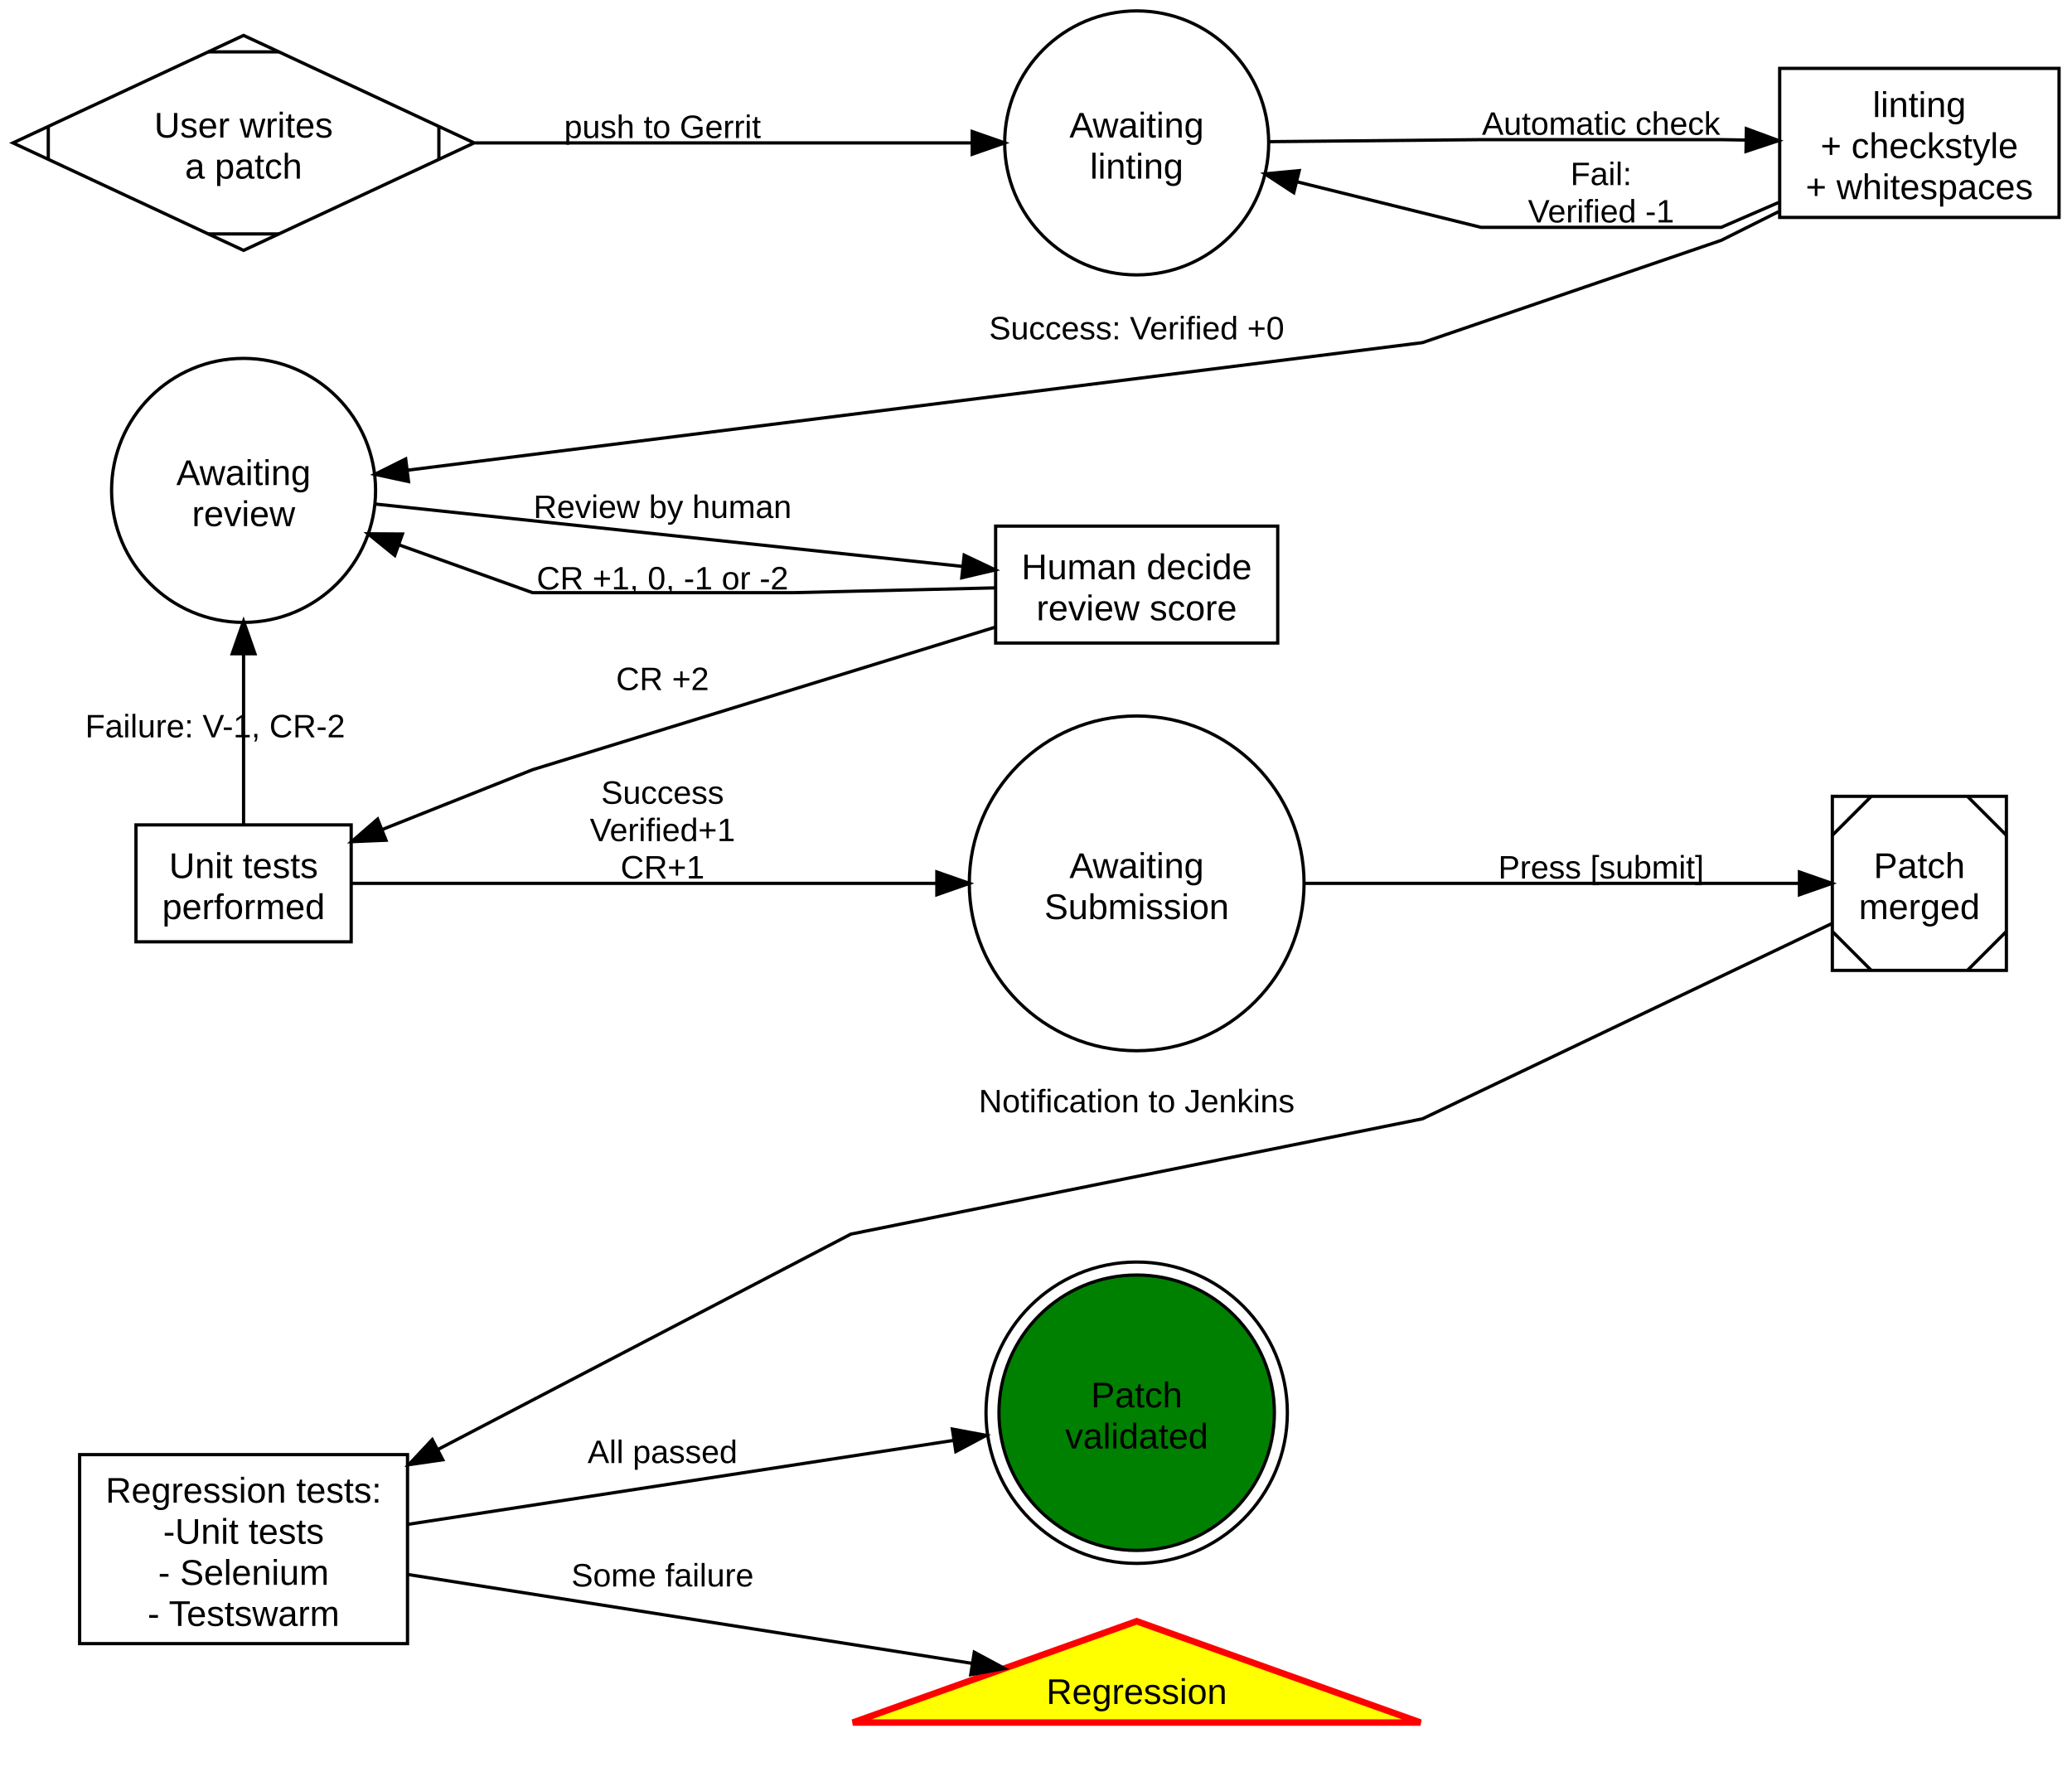
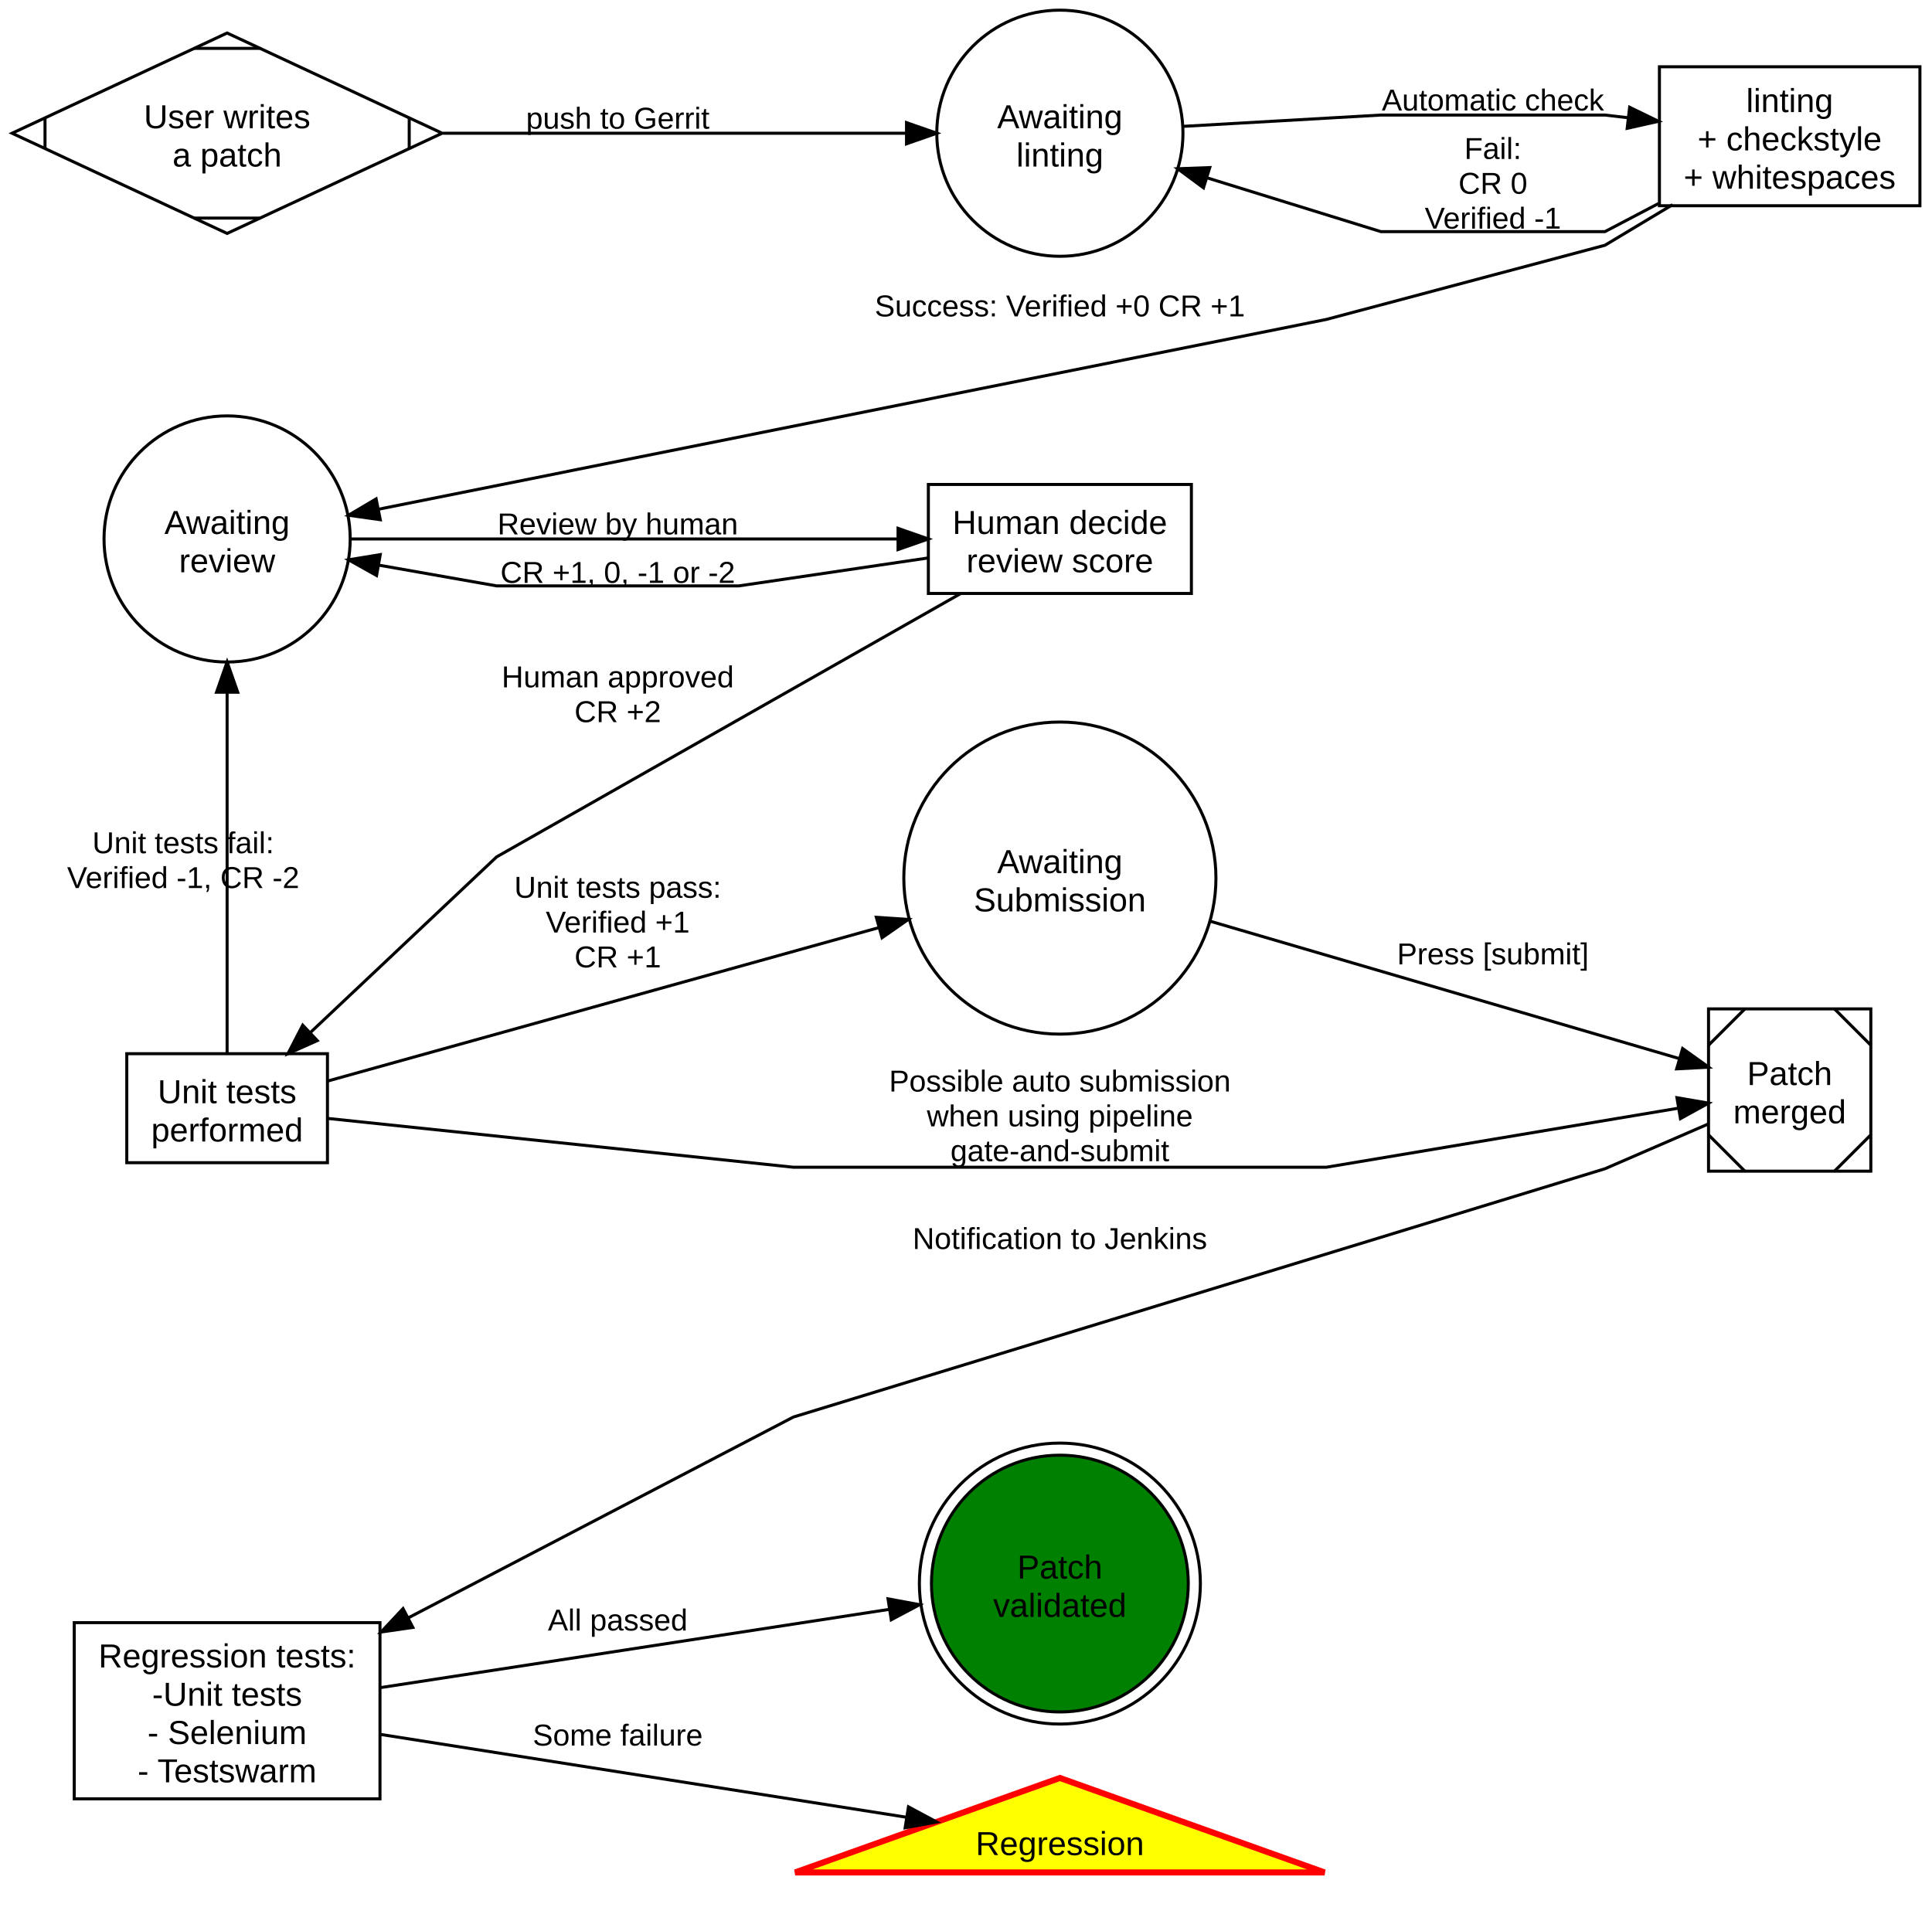
- <svg xmlns="http://www.w3.org/2000/svg" width="638pt" height="544pt" viewBox="0.00 0.00 638.00 544.00">
-   <g id="graph1" class="graph" transform="scale(1 1) rotate(0) translate(4 540)">
-     <polygon fill="white" stroke="white" points="-4,5 -4,-540 635,-540 635,5 -4,5" />
+ <svg xmlns="http://www.w3.org/2000/svg" width="638pt" height="632pt" viewBox="0.00 0.00 638.00 632.00">
+   <g id="graph1" class="graph" transform="scale(1 1) rotate(0) translate(4 628)">
+     <polygon fill="white" stroke="white" points="-4,5 -4,-628 635,-628 635,5 -4,5" />
    <g id="node1" class="node">
-       <polygon fill="none" stroke="black" points="71,-529.097 -0.011,-496 71,-462.903 142.011,-496 71,-529.097" />
-       <polyline fill="none" stroke="black" points="10.866,-501.069 10.866,-490.931 " />
-       <polyline fill="none" stroke="black" points="60.123,-467.972 81.877,-467.972 " />
-       <polyline fill="none" stroke="black" points="131.134,-490.931 131.134,-501.069 " />
-       <polyline fill="none" stroke="black" points="81.877,-524.028 60.123,-524.028 " />
-       <text text-anchor="middle" x="71" y="-497.649" font-family="Arial" font-size="11.00">User writes</text>
-       <text text-anchor="middle" x="71" y="-485" font-family="Arial" font-size="11.00">a patch</text>
+       <polygon fill="none" stroke="black" points="71,-617.097 -0.011,-584 71,-550.903 142.011,-584 71,-617.097" />
+       <polyline fill="none" stroke="black" points="10.866,-589.069 10.866,-578.931 " />
+       <polyline fill="none" stroke="black" points="60.123,-555.972 81.877,-555.972 " />
+       <polyline fill="none" stroke="black" points="131.134,-578.931 131.134,-589.069 " />
+       <polyline fill="none" stroke="black" points="81.877,-612.028 60.123,-612.028 " />
+       <text text-anchor="middle" x="71" y="-585.649" font-family="Arial" font-size="11.00">User writes</text>
+       <text text-anchor="middle" x="71" y="-573" font-family="Arial" font-size="11.00">a patch</text>
    </g>
    <g id="node2" class="node">
-       <ellipse fill="none" stroke="black" cx="346" cy="-496" rx="40.646" ry="40.646" />
-       <text text-anchor="middle" x="346" y="-497.649" font-family="Arial" font-size="11.00">Awaiting</text>
-       <text text-anchor="middle" x="346" y="-485" font-family="Arial" font-size="11.00">linting</text>
+       <ellipse fill="none" stroke="black" cx="346" cy="-584" rx="40.646" ry="40.646" />
+       <text text-anchor="middle" x="346" y="-585.649" font-family="Arial" font-size="11.00">Awaiting</text>
+       <text text-anchor="middle" x="346" y="-573" font-family="Arial" font-size="11.00">linting</text>
    </g>
    <g id="edge2" class="edge">
-       <path fill="none" stroke="black" d="M142.304,-496C190.176,-496 252.38,-496 295.185,-496" />
-       <polygon fill="black" stroke="black" points="295.358,-499.5 305.358,-496 295.358,-492.5 295.358,-499.5" />
-       <text text-anchor="middle" x="200" y="-497.499" font-family="Arial" font-size="10.00">push to Gerrit</text>
+       <path fill="none" stroke="black" d="M142.304,-584C190.176,-584 252.38,-584 295.185,-584" />
+       <polygon fill="black" stroke="black" points="295.358,-587.5 305.358,-584 295.358,-580.5 295.358,-587.5" />
+       <text text-anchor="middle" x="200" y="-585.499" font-family="Arial" font-size="10.00">push to Gerrit</text>
    </g>
    <g id="node5" class="node">
-       <polygon fill="none" stroke="black" points="630.012,-518.947 543.988,-518.947 543.988,-473.053 630.012,-473.053 630.012,-518.947" />
-       <text text-anchor="middle" x="587" y="-503.973" font-family="Arial" font-size="11.00">linting</text>
-       <text text-anchor="middle" x="587" y="-491.324" font-family="Arial" font-size="11.00">+ checkstyle</text>
-       <text text-anchor="middle" x="587" y="-478.676" font-family="Arial" font-size="11.00">+ whitespaces</text>
+       <polygon fill="none" stroke="black" points="630.012,-605.947 543.988,-605.947 543.988,-560.053 630.012,-560.053 630.012,-605.947" />
+       <text text-anchor="middle" x="587" y="-590.973" font-family="Arial" font-size="11.00">linting</text>
+       <text text-anchor="middle" x="587" y="-578.324" font-family="Arial" font-size="11.00">+ checkstyle</text>
+       <text text-anchor="middle" x="587" y="-565.676" font-family="Arial" font-size="11.00">+ whitespaces</text>
    </g>
    <g id="edge4" class="edge">
-       <path fill="none" stroke="black" d="M386.696,-496.378C416.43,-496.661 452,-497 452,-497 452,-497 526,-497 526,-497 526,-497 528.878,-496.952 533.372,-496.877" />
-       <polygon fill="black" stroke="black" points="533.737,-500.372 543.677,-496.705 533.62,-493.373 533.737,-500.372" />
-       <text text-anchor="middle" x="489" y="-498.499" font-family="Arial" font-size="10.00">Automatic check</text>
+       <path fill="none" stroke="black" d="M386.696,-586.268C416.43,-587.967 452,-590 452,-590 452,-590 526,-590 526,-590 526,-590 529.027,-589.647 533.721,-589.099" />
+       <polygon fill="black" stroke="black" points="534.15,-592.573 543.677,-587.938 533.339,-585.62 534.15,-592.573" />
+       <text text-anchor="middle" x="489" y="-591.499" font-family="Arial" font-size="10.00">Automatic check</text>
    </g>
    <g id="edge6" class="edge">
-       <path fill="none" stroke="black" d="M543.677,-477.662C533.749,-473.36 526,-470.002 526,-470.002 526,-470.002 452,-470.002 452,-470.002 452,-470.002 423.023,-477.177 395.514,-483.988" />
-       <polygon fill="black" stroke="black" points="394.368,-480.666 385.502,-486.467 396.05,-487.461 394.368,-480.666" />
-       <text text-anchor="middle" x="489" y="-482.998" font-family="Arial" font-size="10.00">Fail:</text>
-       <text text-anchor="middle" x="489" y="-471.499" font-family="Arial" font-size="10.00">Verified -1</text>
+       <path fill="none" stroke="black" d="M543.677,-560.783C533.749,-555.571 526,-551.503 526,-551.503 526,-551.503 452,-551.503 452,-551.503 452,-551.503 422.38,-560.67 394.604,-569.267" />
+       <polygon fill="black" stroke="black" points="393.426,-565.968 384.907,-572.268 395.495,-572.655 393.426,-565.968" />
+       <text text-anchor="middle" x="489" y="-575.497" font-family="Arial" font-size="10.00">Fail:</text>
+       <text text-anchor="middle" x="489" y="-563.998" font-family="Arial" font-size="10.00">CR 0</text>
+       <text text-anchor="middle" x="489" y="-552.499" font-family="Arial" font-size="10.00">Verified -1</text>
    </g>
    <g id="node8" class="node">
-       <ellipse fill="none" stroke="black" cx="71" cy="-389" rx="40.646" ry="40.646" />
-       <text text-anchor="middle" x="71" y="-390.649" font-family="Arial" font-size="11.00">Awaiting</text>
-       <text text-anchor="middle" x="71" y="-378" font-family="Arial" font-size="11.00">review</text>
+       <ellipse fill="none" stroke="black" cx="71" cy="-450" rx="40.646" ry="40.646" />
+       <text text-anchor="middle" x="71" y="-451.649" font-family="Arial" font-size="11.00">Awaiting</text>
+       <text text-anchor="middle" x="71" y="-439" font-family="Arial" font-size="11.00">review</text>
    </g>
    <g id="edge8" class="edge">
-       <path fill="none" stroke="black" d="M543.677,-474.839C533.749,-469.875 526,-466 526,-466 526,-466 434,-434.501 434,-434.501 434,-434.501 220.622,-407.681 121.508,-395.223" />
-       <polygon fill="black" stroke="black" points="121.788,-391.731 111.429,-393.956 120.915,-398.676 121.788,-391.731" />
-       <text text-anchor="middle" x="346" y="-435.499" font-family="Arial" font-size="10.00">Success: Verified +0</text>
+       <path fill="none" stroke="black" d="M548.342,-560.405C536.287,-553.172 526,-547 526,-547 526,-547 434,-522.501 434,-522.501 434,-522.501 220.097,-479.661 121.144,-459.842" />
+       <polygon fill="black" stroke="black" points="121.577,-456.36 111.084,-457.828 120.202,-463.223 121.577,-456.36" />
+       <text text-anchor="middle" x="346" y="-523.499" font-family="Arial" font-size="10.00">Success: Verified +0 CR +1</text>
    </g>
    <g id="node9" class="node">
-       <polygon fill="none" stroke="black" points="389.431,-378 302.569,-378 302.569,-342 389.431,-342 389.431,-378" />
-       <text text-anchor="middle" x="346" y="-361.649" font-family="Arial" font-size="11.00">Human decide</text>
-       <text text-anchor="middle" x="346" y="-349" font-family="Arial" font-size="11.00">review score</text>
+       <polygon fill="none" stroke="black" points="389.431,-468 302.569,-468 302.569,-432 389.431,-432 389.431,-468" />
+       <text text-anchor="middle" x="346" y="-451.649" font-family="Arial" font-size="11.00">Human decide</text>
+       <text text-anchor="middle" x="346" y="-439" font-family="Arial" font-size="11.00">review score</text>
    </g>
    <g id="edge10" class="edge">
-       <path fill="none" stroke="black" d="M111.405,-384.814C159.025,-379.756 239.335,-371.225 292.259,-365.603" />
-       <polygon fill="black" stroke="black" points="292.887,-369.056 302.461,-364.519 292.147,-362.095 292.887,-369.056" />
-       <text text-anchor="middle" x="200" y="-380.499" font-family="Arial" font-size="10.00">Review by human</text>
+       <path fill="none" stroke="black" d="M111.697,-450C159.389,-450 239.564,-450 292.379,-450" />
+       <polygon fill="black" stroke="black" points="292.559,-453.5 302.559,-450 292.559,-446.5 292.559,-453.5" />
+       <text text-anchor="middle" x="200" y="-451.499" font-family="Arial" font-size="10.00">Review by human</text>
    </g>
    <g id="edge12" class="edge">
-       <path fill="none" stroke="black" d="M302.292,-358.984C273.223,-358.292 240,-357.501 240,-357.501 240,-357.501 160,-357.501 160,-357.501 160,-357.501 139.924,-364.687 118.951,-372.194" />
-       <polygon fill="black" stroke="black" points="117.555,-368.976 109.32,-375.642 119.914,-375.567 117.555,-368.976" />
-       <text text-anchor="middle" x="200" y="-358.499" font-family="Arial" font-size="10.00">CR +1, 0, -1 or -2</text>
+       <path fill="none" stroke="black" d="M302.292,-443.696C273.223,-439.405 240,-434.501 240,-434.501 240,-434.501 160,-434.501 160,-434.501 160,-434.501 141.251,-437.803 121.062,-441.359" />
+       <polygon fill="black" stroke="black" points="120.352,-437.93 111.111,-443.112 121.566,-444.824 120.352,-437.93" />
+       <text text-anchor="middle" x="200" y="-435.499" font-family="Arial" font-size="10.00">CR +1, 0, -1 or -2</text>
    </g>
    <g id="node12" class="node">
-       <polygon fill="none" stroke="black" points="104.134,-286 37.866,-286 37.866,-250 104.134,-250 104.134,-286" />
-       <text text-anchor="middle" x="71" y="-269.649" font-family="Arial" font-size="11.00">Unit tests</text>
-       <text text-anchor="middle" x="71" y="-257" font-family="Arial" font-size="11.00">performed</text>
+       <polygon fill="none" stroke="black" points="104.134,-280 37.866,-280 37.866,-244 104.134,-244 104.134,-280" />
+       <text text-anchor="middle" x="71" y="-263.649" font-family="Arial" font-size="11.00">Unit tests</text>
+       <text text-anchor="middle" x="71" y="-251" font-family="Arial" font-size="11.00">performed</text>
    </g>
    <g id="edge14" class="edge">
-       <path fill="none" stroke="black" d="M302.557,-346.923C247.939,-330.095 160,-303 160,-303 160,-303 136.349,-293.594 113.57,-284.534" />
-       <polygon fill="black" stroke="black" points="114.854,-281.278 104.268,-280.834 112.267,-287.782 114.854,-281.278" />
-       <text text-anchor="middle" x="200" y="-327.499" font-family="Arial" font-size="10.00">CR +2</text>
+       <path fill="none" stroke="black" d="M313.197,-431.95C260.303,-401.929 160,-345 160,-345 160,-345 124.36,-311.385 98.442,-286.94" />
+       <polygon fill="black" stroke="black" points="100.771,-284.325 91.095,-280.01 95.968,-289.417 100.771,-284.325" />
+       <text text-anchor="middle" x="200" y="-400.998" font-family="Arial" font-size="10.00">Human approved</text>
+       <text text-anchor="middle" x="200" y="-389.499" font-family="Arial" font-size="10.00">CR +2</text>
    </g>
    <g id="edge16" class="edge">
-       <path fill="none" stroke="black" d="M71,-286.115C71,-300.022 71,-319.932 71,-338.54" />
-       <polygon fill="black" stroke="black" points="67.5,-338.697 71,-348.697 74.5,-338.697 67.5,-338.697" />
-       <text text-anchor="middle" x="62.251" y="-312.963" font-family="Arial" font-size="10.00">Failure: V-1, CR-2</text>
+       <path fill="none" stroke="black" d="M71,-280.026C71,-307.192 71,-359.642 71,-399.129" />
+       <polygon fill="black" stroke="black" points="67.5,-399.377 71,-409.377 74.5,-399.377 67.5,-399.377" />
+       <text text-anchor="middle" x="56.501" y="-346.213" font-family="Arial" font-size="10.00">Unit tests fail:</text>
+       <text text-anchor="middle" x="56.501" y="-334.713" font-family="Arial" font-size="10.00">Verified -1, CR -2</text>
    </g>
    <g id="node16" class="node">
-       <ellipse fill="none" stroke="black" cx="346" cy="-268" rx="51.537" ry="51.537" />
-       <text text-anchor="middle" x="346" y="-269.649" font-family="Arial" font-size="11.00">Awaiting</text>
-       <text text-anchor="middle" x="346" y="-257" font-family="Arial" font-size="11.00">Submission</text>
+       <ellipse fill="none" stroke="black" cx="346" cy="-338" rx="51.537" ry="51.537" />
+       <text text-anchor="middle" x="346" y="-339.649" font-family="Arial" font-size="11.00">Awaiting</text>
+       <text text-anchor="middle" x="346" y="-327" font-family="Arial" font-size="11.00">Submission</text>
    </g>
    <g id="edge18" class="edge">
-       <path fill="none" stroke="black" d="M104.119,-268C148.305,-268 228.686,-268 284.374,-268" />
-       <polygon fill="black" stroke="black" points="284.471,-271.5 294.471,-268 284.471,-264.5 284.471,-271.5" />
-       <text text-anchor="middle" x="200" y="-292.497" font-family="Arial" font-size="10.00">Success</text>
-       <text text-anchor="middle" x="200" y="-280.998" font-family="Arial" font-size="10.00">Verified+1</text>
-       <text text-anchor="middle" x="200" y="-269.499" font-family="Arial" font-size="10.00">CR+1</text>
+       <path fill="none" stroke="black" d="M104.119,-270.942C148.795,-283.379 230.475,-306.118 286.22,-321.636" />
+       <polygon fill="black" stroke="black" points="285.394,-325.039 295.967,-324.35 287.272,-318.296 285.394,-325.039" />
+       <text text-anchor="middle" x="200" y="-331.497" font-family="Arial" font-size="10.00">Unit tests pass:</text>
+       <text text-anchor="middle" x="200" y="-319.998" font-family="Arial" font-size="10.00">Verified +1</text>
+       <text text-anchor="middle" x="200" y="-308.499" font-family="Arial" font-size="10.00">CR +1</text>
    </g>
    <g id="node17" class="node">
      <polygon fill="none" stroke="black" points="613.798,-294.798 560.202,-294.798 560.202,-241.202 613.798,-241.202 613.798,-294.798" />
      <polyline fill="none" stroke="black" points="572.202,-294.798 560.202,-282.798 " />
      <polyline fill="none" stroke="black" points="560.202,-253.202 572.202,-241.202 " />
      <polyline fill="none" stroke="black" points="601.798,-241.202 613.798,-253.202 " />
      <polyline fill="none" stroke="black" points="613.798,-282.798 601.798,-294.798 " />
      <text text-anchor="middle" x="587" y="-269.649" font-family="Arial" font-size="11.00">Patch</text>
      <text text-anchor="middle" x="587" y="-257" font-family="Arial" font-size="11.00">merged</text>
    </g>
+     <g id="edge22" class="edge">
+       <path fill="none" stroke="black" d="M104.399,-258.604C157.689,-253.018 258,-242.503 258,-242.503 258,-242.503 434,-242.503 434,-242.503 434,-242.503 505.307,-254.464 550.241,-262.002" />
+       <polygon fill="black" stroke="black" points="549.774,-265.472 560.215,-263.675 550.932,-258.569 549.774,-265.472" />
+       <text text-anchor="middle" x="346" y="-267.497" font-family="Arial" font-size="10.00">Possible auto submission</text>
+       <text text-anchor="middle" x="346" y="-255.998" font-family="Arial" font-size="10.00">when using pipeline</text>
+       <text text-anchor="middle" x="346" y="-244.499" font-family="Arial" font-size="10.00">gate-and-submit</text>
+     </g>
    <g id="edge20" class="edge">
-       <path fill="none" stroke="black" d="M397.686,-268C443.345,-268 509.337,-268 549.855,-268" />
-       <polygon fill="black" stroke="black" points="550.075,-271.5 560.075,-268 550.075,-264.5 550.075,-271.5" />
-       <text text-anchor="middle" x="489" y="-269.499" font-family="Arial" font-size="10.00">Press [submit]</text>
+       <path fill="none" stroke="black" d="M395.653,-323.75C441.578,-310.299 509.352,-290.449 550.421,-278.421" />
+       <polygon fill="black" stroke="black" points="551.644,-281.709 560.257,-275.54 549.677,-274.992 551.644,-281.709" />
+       <text text-anchor="middle" x="489" y="-309.499" font-family="Arial" font-size="10.00">Press [submit]</text>
    </g>
-     <g id="node19" class="node">
+     <g id="node20" class="node">
      <polygon fill="none" stroke="black" points="121.481,-92.097 20.519,-92.097 20.519,-33.903 121.481,-33.903 121.481,-92.097" />
      <text text-anchor="middle" x="71" y="-77.298" font-family="Arial" font-size="11.00">Regression tests:</text>
      <text text-anchor="middle" x="71" y="-64.649" font-family="Arial" font-size="11.00">-Unit tests</text>
      <text text-anchor="middle" x="71" y="-52" font-family="Arial" font-size="11.00">- Selenium</text>
      <text text-anchor="middle" x="71" y="-39.351" font-family="Arial" font-size="11.00">- Testswarm</text>
    </g>
-     <g id="edge22" class="edge">
-       <path fill="none" stroke="black" d="M560.215,-255.702C516.849,-235.017 434,-195.501 434,-195.501 434,-195.501 258,-160 258,-160 258,-160 185.264,-122.068 130.762,-93.645" />
+     <g id="edge24" class="edge">
+       <path fill="none" stroke="black" d="M560.206,-256.823C543.944,-249.776 526,-242 526,-242 526,-242 258,-160 258,-160 258,-160 185.264,-122.068 130.762,-93.645" />
      <polygon fill="black" stroke="black" points="132.33,-90.515 121.845,-88.994 129.093,-96.722 132.33,-90.515" />
-       <text text-anchor="middle" x="346" y="-197.499" font-family="Arial" font-size="10.00">Notification to Jenkins</text>
+       <text text-anchor="middle" x="346" y="-215.499" font-family="Arial" font-size="10.00">Notification to Jenkins</text>
    </g>
-     <g id="node21" class="node">
+     <g id="node22" class="node">
      <ellipse fill="green" stroke="black" cx="346" cy="-105" rx="42.403" ry="42.403" />
      <ellipse fill="none" stroke="black" cx="346" cy="-105" rx="46.398" ry="46.398" />
      <text text-anchor="middle" x="346" y="-106.649" font-family="Arial" font-size="11.00">Patch</text>
      <text text-anchor="middle" x="346" y="-94" font-family="Arial" font-size="11.00">validated</text>
    </g>
-     <g id="edge24" class="edge">
+     <g id="edge26" class="edge">
      <path fill="none" stroke="black" d="M121.755,-70.655C169.137,-77.944 240.329,-88.897 289.521,-96.465" />
      <polygon fill="black" stroke="black" points="289.251,-99.964 299.667,-98.026 290.316,-93.046 289.251,-99.964" />
      <text text-anchor="middle" x="200" y="-89.499" font-family="Arial" font-size="10.00">All passed</text>
    </g>
-     <g id="node23" class="node">
+     <g id="node24" class="node">
      <polygon fill="yellow" stroke="red" stroke-width="2" points="346,-40.799 258.589,-9.601 433.411,-9.601 346,-40.799" />
      <text text-anchor="middle" x="346" y="-15.325" font-family="Arial" font-size="11.00">Regression</text>
    </g>
-     <g id="edge26" class="edge">
+     <g id="edge28" class="edge">
      <path fill="none" stroke="black" d="M121.755,-55.163C171.003,-47.406 245.975,-35.597 295.229,-27.839" />
      <polygon fill="black" stroke="black" points="295.997,-31.262 305.33,-26.248 294.907,-24.347 295.997,-31.262" />
      <text text-anchor="middle" x="200" y="-51.499" font-family="Arial" font-size="10.00">Some failure</text>
    </g>
  </g>
</svg>
